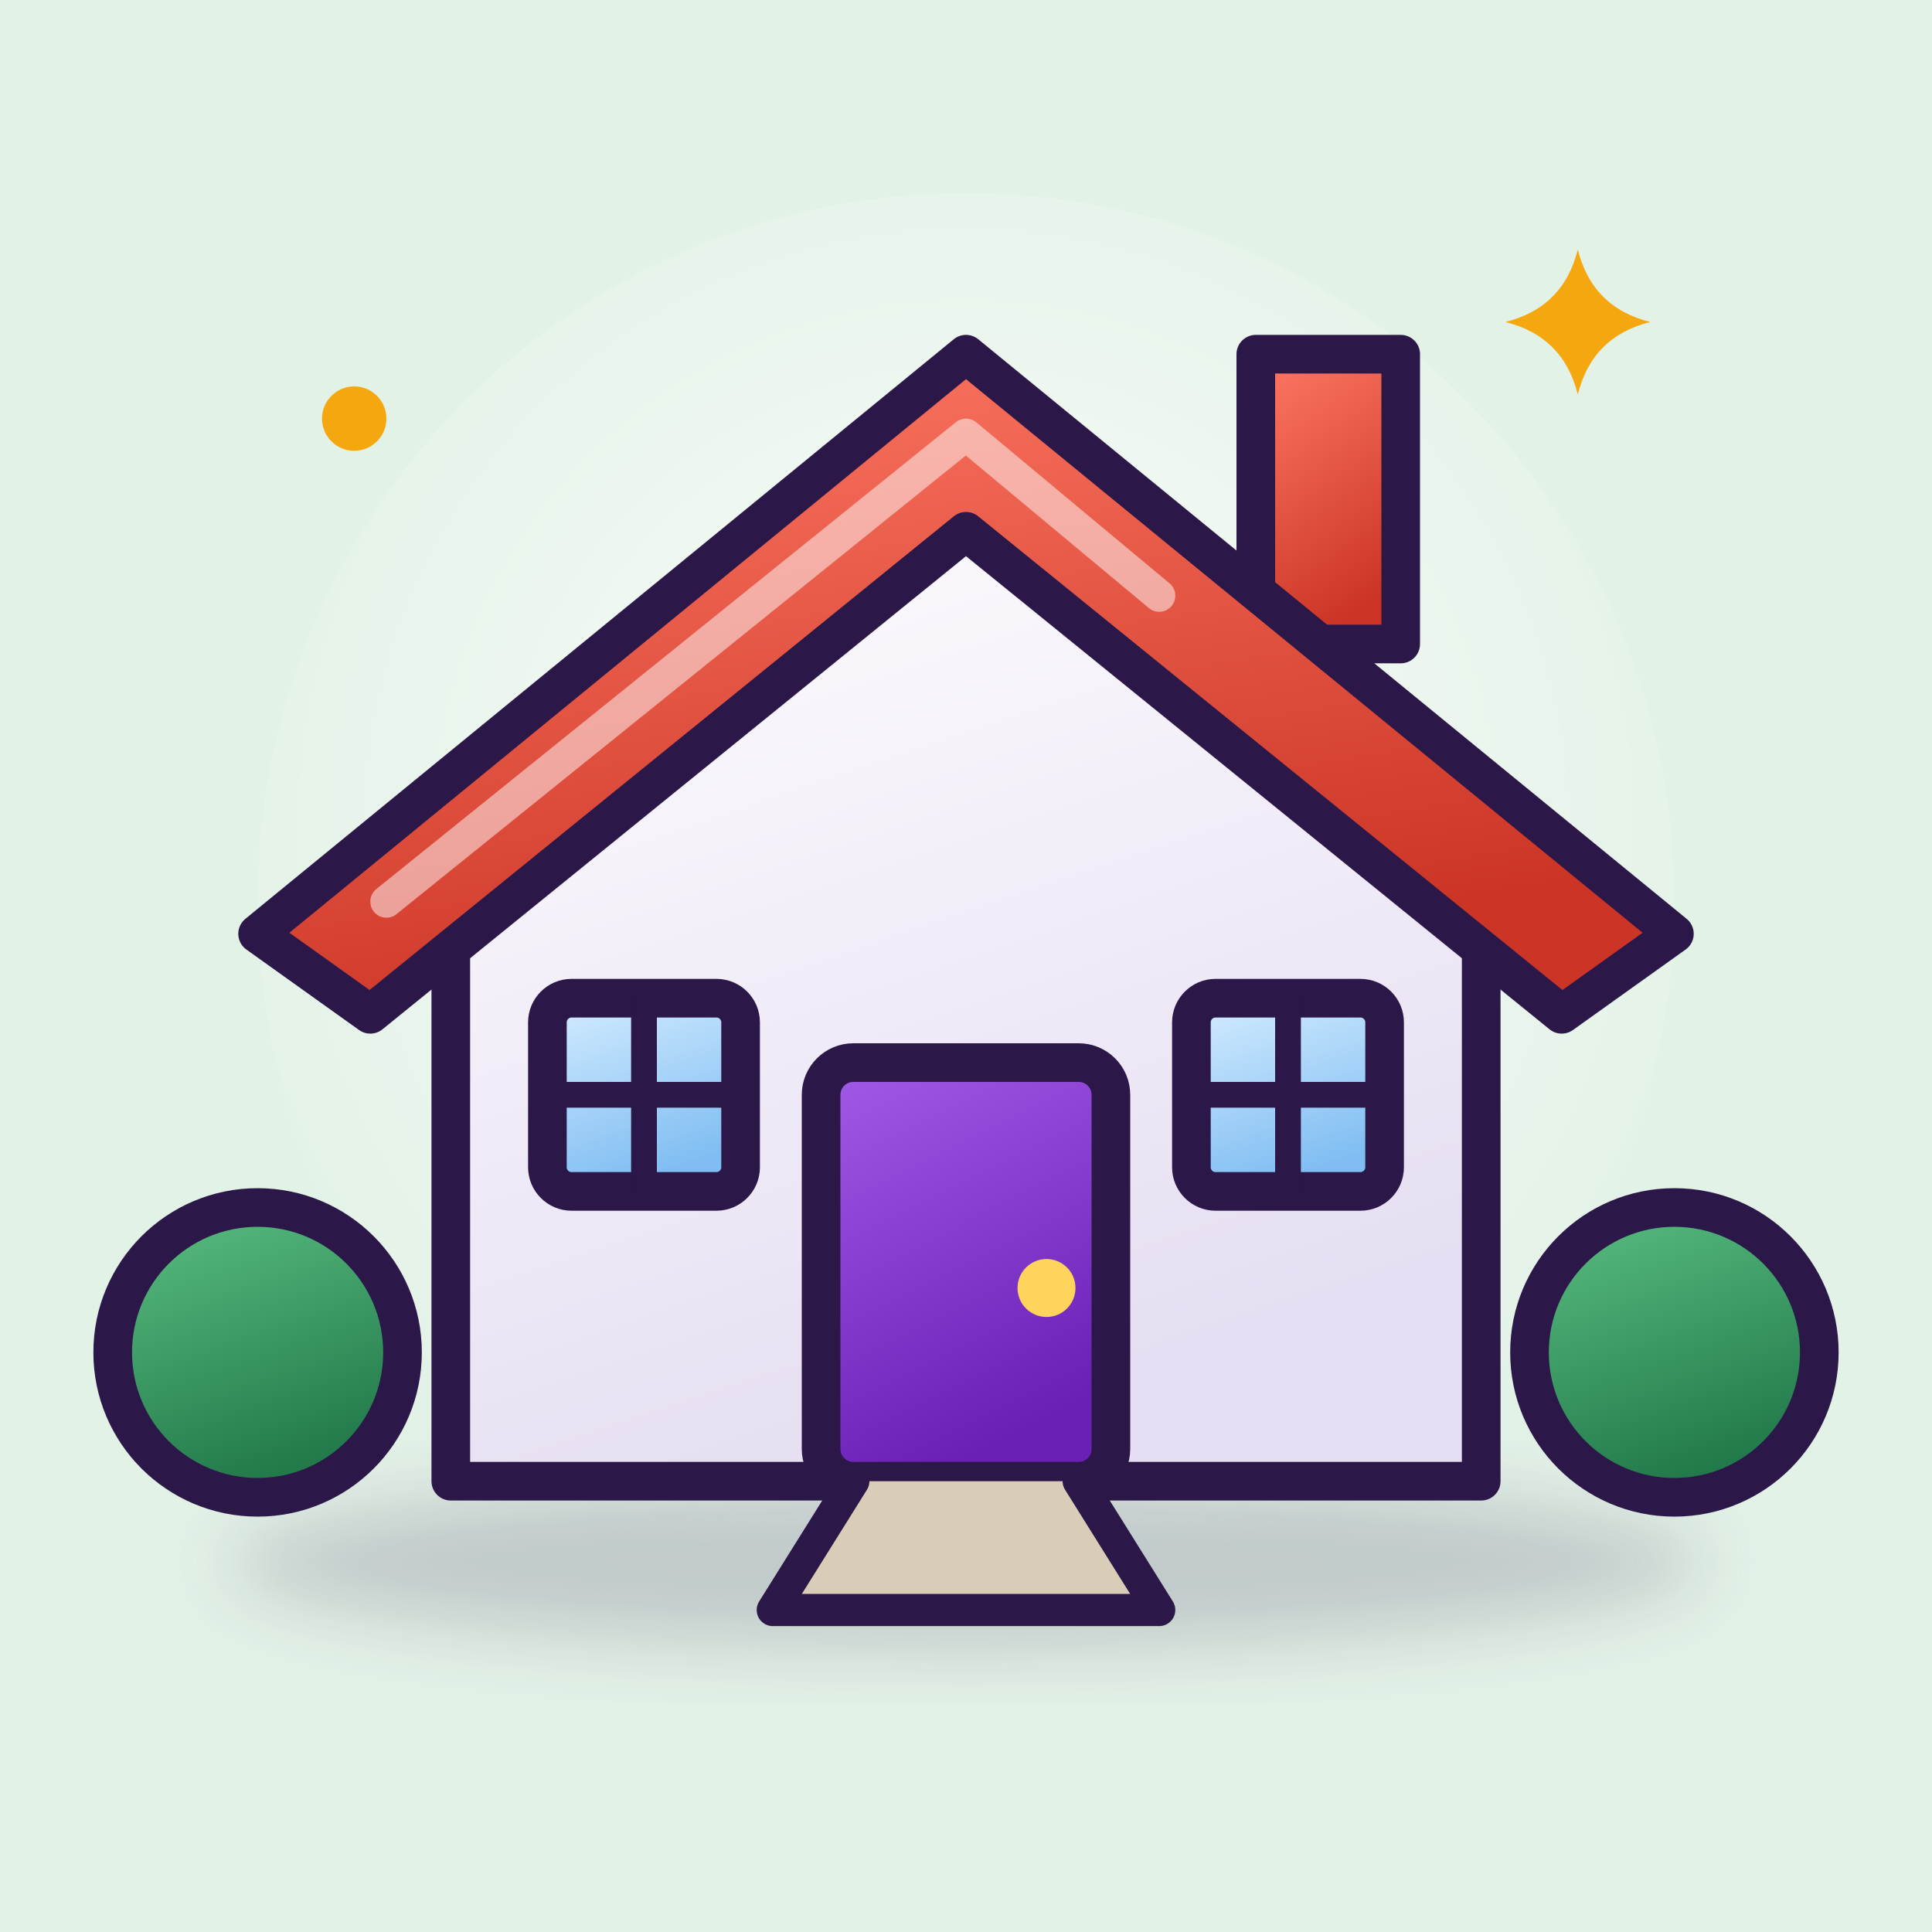
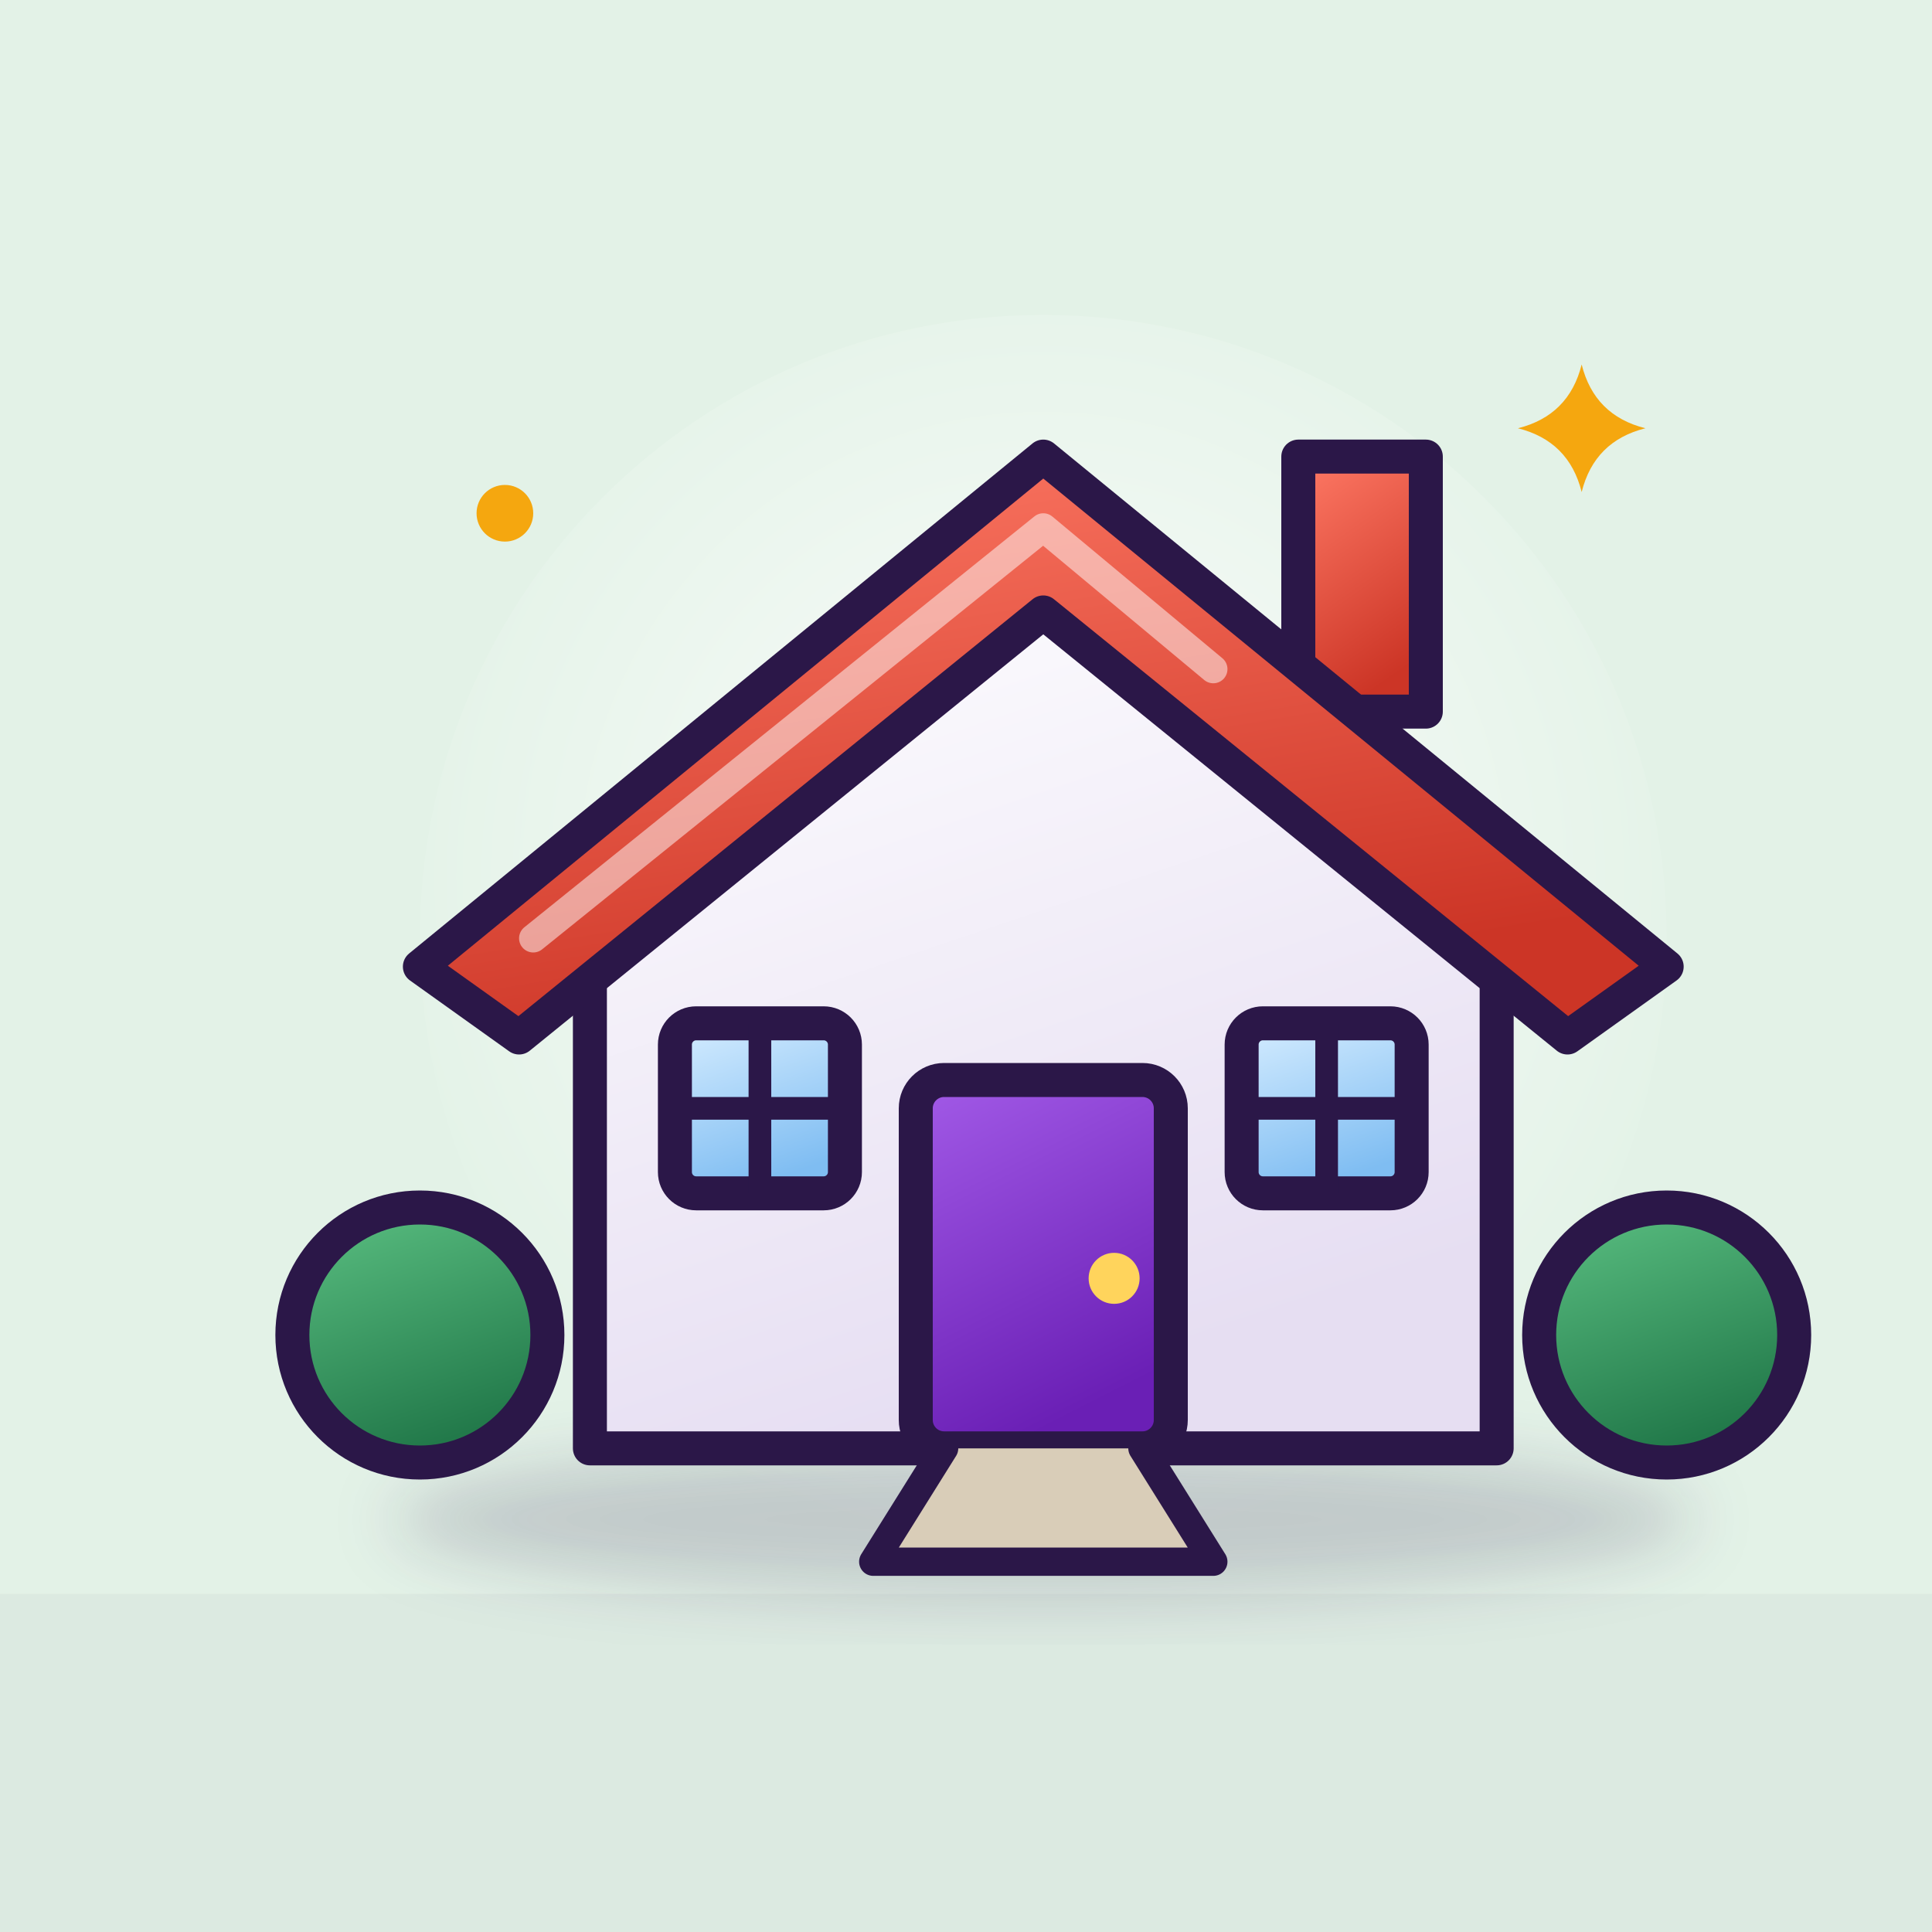
<svg xmlns="http://www.w3.org/2000/svg" viewBox="0 0 120 120" role="img">
  <defs>
    <linearGradient id="pur" x1="0" y1="0" x2="0.35" y2="1">
      <stop offset="0" stop-color="#A35BE8" />
      <stop offset="1" stop-color="#6A1FB5" />
    </linearGradient>
    <linearGradient id="purD" x1="0" y1="0" x2="0.35" y2="1">
      <stop offset="0" stop-color="#7B2CBF" />
      <stop offset="1" stop-color="#4A1287" />
    </linearGradient>
    <linearGradient id="gold" x1="0" y1="0" x2="0.35" y2="1">
      <stop offset="0" stop-color="#FFD45C" />
      <stop offset="1" stop-color="#F29A05" />
    </linearGradient>
    <linearGradient id="goldD" x1="0" y1="0" x2="0.35" y2="1">
      <stop offset="0" stop-color="#F2A20C" />
      <stop offset="1" stop-color="#C97A00" />
    </linearGradient>
    <linearGradient id="slate" x1="0" y1="0" x2="0.35" y2="1">
      <stop offset="0" stop-color="#66737B" />
      <stop offset="1" stop-color="#353F46" />
    </linearGradient>
    <linearGradient id="slateL" x1="0" y1="0" x2="0.35" y2="1">
      <stop offset="0" stop-color="#B8C3CA" />
      <stop offset="1" stop-color="#7F8C94" />
    </linearGradient>
    <linearGradient id="red" x1="0" y1="0" x2="0.35" y2="1">
      <stop offset="0" stop-color="#FF7A66" />
      <stop offset="1" stop-color="#CC3526" />
    </linearGradient>
    <linearGradient id="blue" x1="0" y1="0" x2="0.35" y2="1">
      <stop offset="0" stop-color="#5DB0F5" />
      <stop offset="1" stop-color="#1C64A8" />
    </linearGradient>
    <linearGradient id="green" x1="0" y1="0" x2="0.35" y2="1">
      <stop offset="0" stop-color="#5CC183" />
      <stop offset="1" stop-color="#22794A" />
    </linearGradient>
    <linearGradient id="greenD" x1="0" y1="0" x2="0.35" y2="1">
      <stop offset="0" stop-color="#2F8F57" />
      <stop offset="1" stop-color="#155A33" />
    </linearGradient>
    <linearGradient id="pink" x1="0" y1="0" x2="0.35" y2="1">
      <stop offset="0" stop-color="#FF8FB5" />
      <stop offset="1" stop-color="#D02F6B" />
    </linearGradient>
    <linearGradient id="teal" x1="0" y1="0" x2="0.35" y2="1">
      <stop offset="0" stop-color="#4CC4D2" />
      <stop offset="1" stop-color="#14808E" />
    </linearGradient>
    <linearGradient id="cream" x1="0" y1="0" x2="0.35" y2="1">
      <stop offset="0" stop-color="#FFFFFF" />
      <stop offset="1" stop-color="#E6DEF2" />
    </linearGradient>
    <linearGradient id="brown" x1="0" y1="0" x2="0.35" y2="1">
      <stop offset="0" stop-color="#C68B52" />
      <stop offset="1" stop-color="#7E4F22" />
    </linearGradient>
    <linearGradient id="screen" x1="0" y1="0" x2="0.35" y2="1">
      <stop offset="0" stop-color="#D6EDFF" />
      <stop offset="1" stop-color="#7FBDF2" />
    </linearGradient>
    <linearGradient id="wood" x1="0" y1="0" x2="0.35" y2="1">
      <stop offset="0" stop-color="#E0A869" />
      <stop offset="1" stop-color="#A8692E" />
    </linearGradient>
    <linearGradient id="glow" x1="0" y1="0" x2="0.35" y2="1">
      <stop offset="0" stop-color="#FFF3C4" />
      <stop offset="1" stop-color="#FFD45C" />
    </linearGradient>
    <linearGradient id="skin" x1="0" y1="0" x2="0.35" y2="1">
      <stop offset="0" stop-color="#FFFFFF" />
      <stop offset="1" stop-color="#F1EAF9" />
    </linearGradient>
    <filter id="soft" x="-30%" y="-30%" width="160%" height="160%">
      <feGaussianBlur stdDeviation="2.2" />
    </filter>
    <radialGradient id="halo" cx="0.5" cy="0.45" r="0.55">
      <stop offset="0" stop-color="#FFFFFF" stop-opacity="0.85" />
      <stop offset="1" stop-color="#FFFFFF" stop-opacity="0" />
    </radialGradient>
  </defs>
  <rect width="120" height="120" fill="#E3F2E7" />
-   <circle cx="60" cy="56" r="44" fill="url(#halo)" />
-   <path d="M98 15.5 Q98.9 19.1 102.5 20 Q98.9 20.9 98 24.5 Q97.1 20.9 93.5 20 Q97.1 19.1 98 15.5 Z" fill="#F5A70F" stroke="none" />
-   <circle cx="22" cy="26" r="2" fill="#F5A70F" opacity="1" stroke="none" />
-   <ellipse cx="60" cy="97" rx="46" ry="5.5" fill="#2B1748" opacity="0.18" filter="url(#soft)" />
-   <g stroke="#2B1748" stroke-width="2.4" stroke-linejoin="round" stroke-linecap="round">
-     <circle cx="16" cy="84" r="9" fill="url(#green)" />
-     <circle cx="104" cy="84" r="9" fill="url(#green)" />
-     <rect x="78" y="22" width="9" height="18" fill="url(#red)" />
-     <path d="M28 54 V92 H92 V54 L60 30 Z" fill="url(#cream)" />
-     <path d="M16 58 L60 22 L104 58 L97 63 L60 33 L23 63 Z" fill="url(#red)" />
-     <path d="M24 56 L60 27 L72 37" fill="none" stroke="#FFFFFF" stroke-width="2" opacity="0.5" />
-     <rect x="51" y="66" width="18" height="26" rx="2" fill="url(#pur)" />
-     <circle cx="65" cy="80" r="1.8" fill="#FFD45C" stroke="none" />
-     <rect x="34" y="62" width="12" height="12" rx="1.5" fill="url(#screen)" />
-     <path d="M40 62 V74 M34 68 H46" stroke-width="1.6" />
-     <rect x="74" y="62" width="12" height="12" rx="1.5" fill="url(#screen)" />
-     <path d="M80 62 V74 M74 68 H86" stroke-width="1.6" />
-     <path d="M53 92 L48 100 H72 L67 92" fill="#D9CDB8" stroke-width="2" />
+   <rect x="0" y="99" width="120" height="21" fill="#2B1748" opacity="0.04" />
+   <g transform="translate(12 9) scale(0.88)">
+     <circle cx="60" cy="56" r="44" fill="url(#halo)" />
+     <path d="M98 15.5 Q98.9 19.1 102.5 20 Q98.9 20.9 98 24.5 Q97.1 20.9 93.5 20 Q97.1 19.1 98 15.5 Z" fill="#F5A70F" stroke="none" />
+     <circle cx="22" cy="26" r="2" fill="#F5A70F" opacity="1" stroke="none" />
+     <ellipse cx="60" cy="97" rx="46" ry="5.5" fill="#2B1748" opacity="0.18" filter="url(#soft)" />
+     <g stroke="#2B1748" stroke-width="2.4" stroke-linejoin="round" stroke-linecap="round">
+       <circle cx="16" cy="84" r="9" fill="url(#green)" />
+       <circle cx="104" cy="84" r="9" fill="url(#green)" />
+       <rect x="78" y="22" width="9" height="18" fill="url(#red)" />
+       <path d="M28 54 V92 H92 V54 L60 30 Z" fill="url(#cream)" />
+       <path d="M16 58 L60 22 L104 58 L97 63 L60 33 L23 63 Z" fill="url(#red)" />
+       <path d="M24 56 L60 27 L72 37" fill="none" stroke="#FFFFFF" stroke-width="2" opacity="0.5" />
+       <rect x="51" y="66" width="18" height="26" rx="2" fill="url(#pur)" />
+       <circle cx="65" cy="80" r="1.8" fill="#FFD45C" stroke="none" />
+       <rect x="34" y="62" width="12" height="12" rx="1.5" fill="url(#screen)" />
+       <path d="M40 62 V74 M34 68 H46" stroke-width="1.6" />
+       <rect x="74" y="62" width="12" height="12" rx="1.5" fill="url(#screen)" />
+       <path d="M80 62 V74 M74 68 H86" stroke-width="1.6" />
+       <path d="M53 92 L48 100 H72 L67 92" fill="#D9CDB8" stroke-width="2" />
+     </g>
  </g>
</svg>
